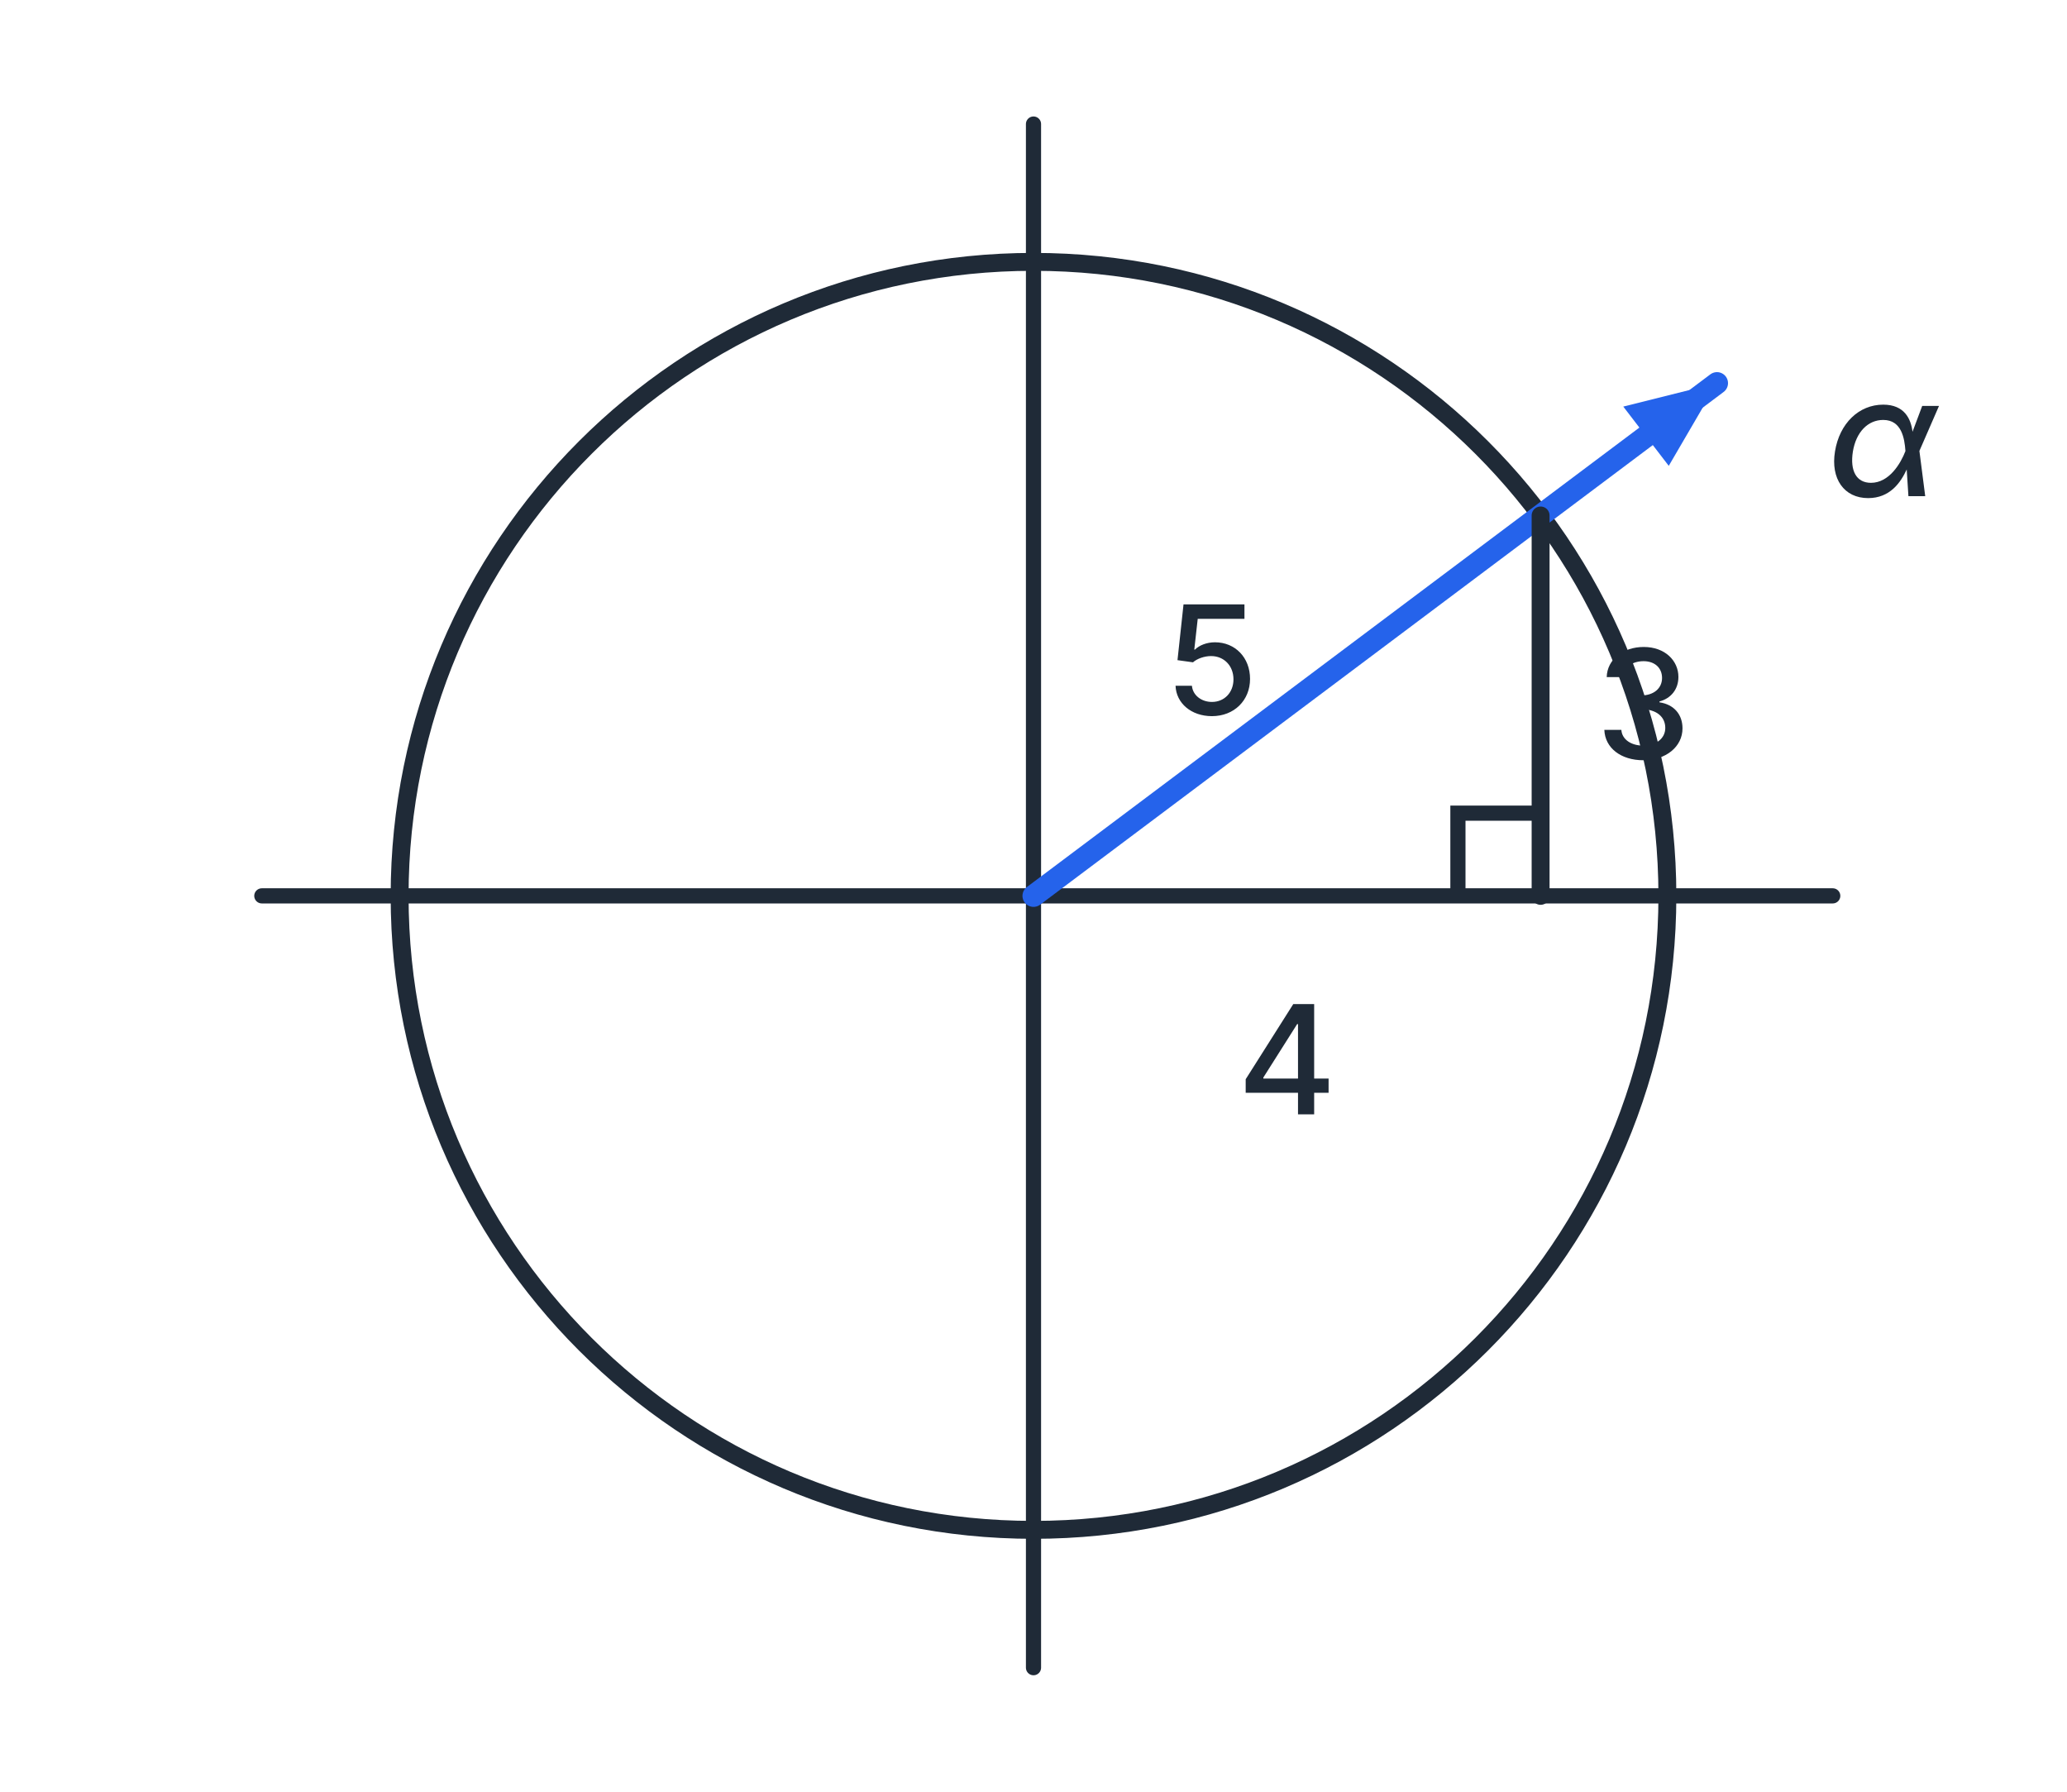
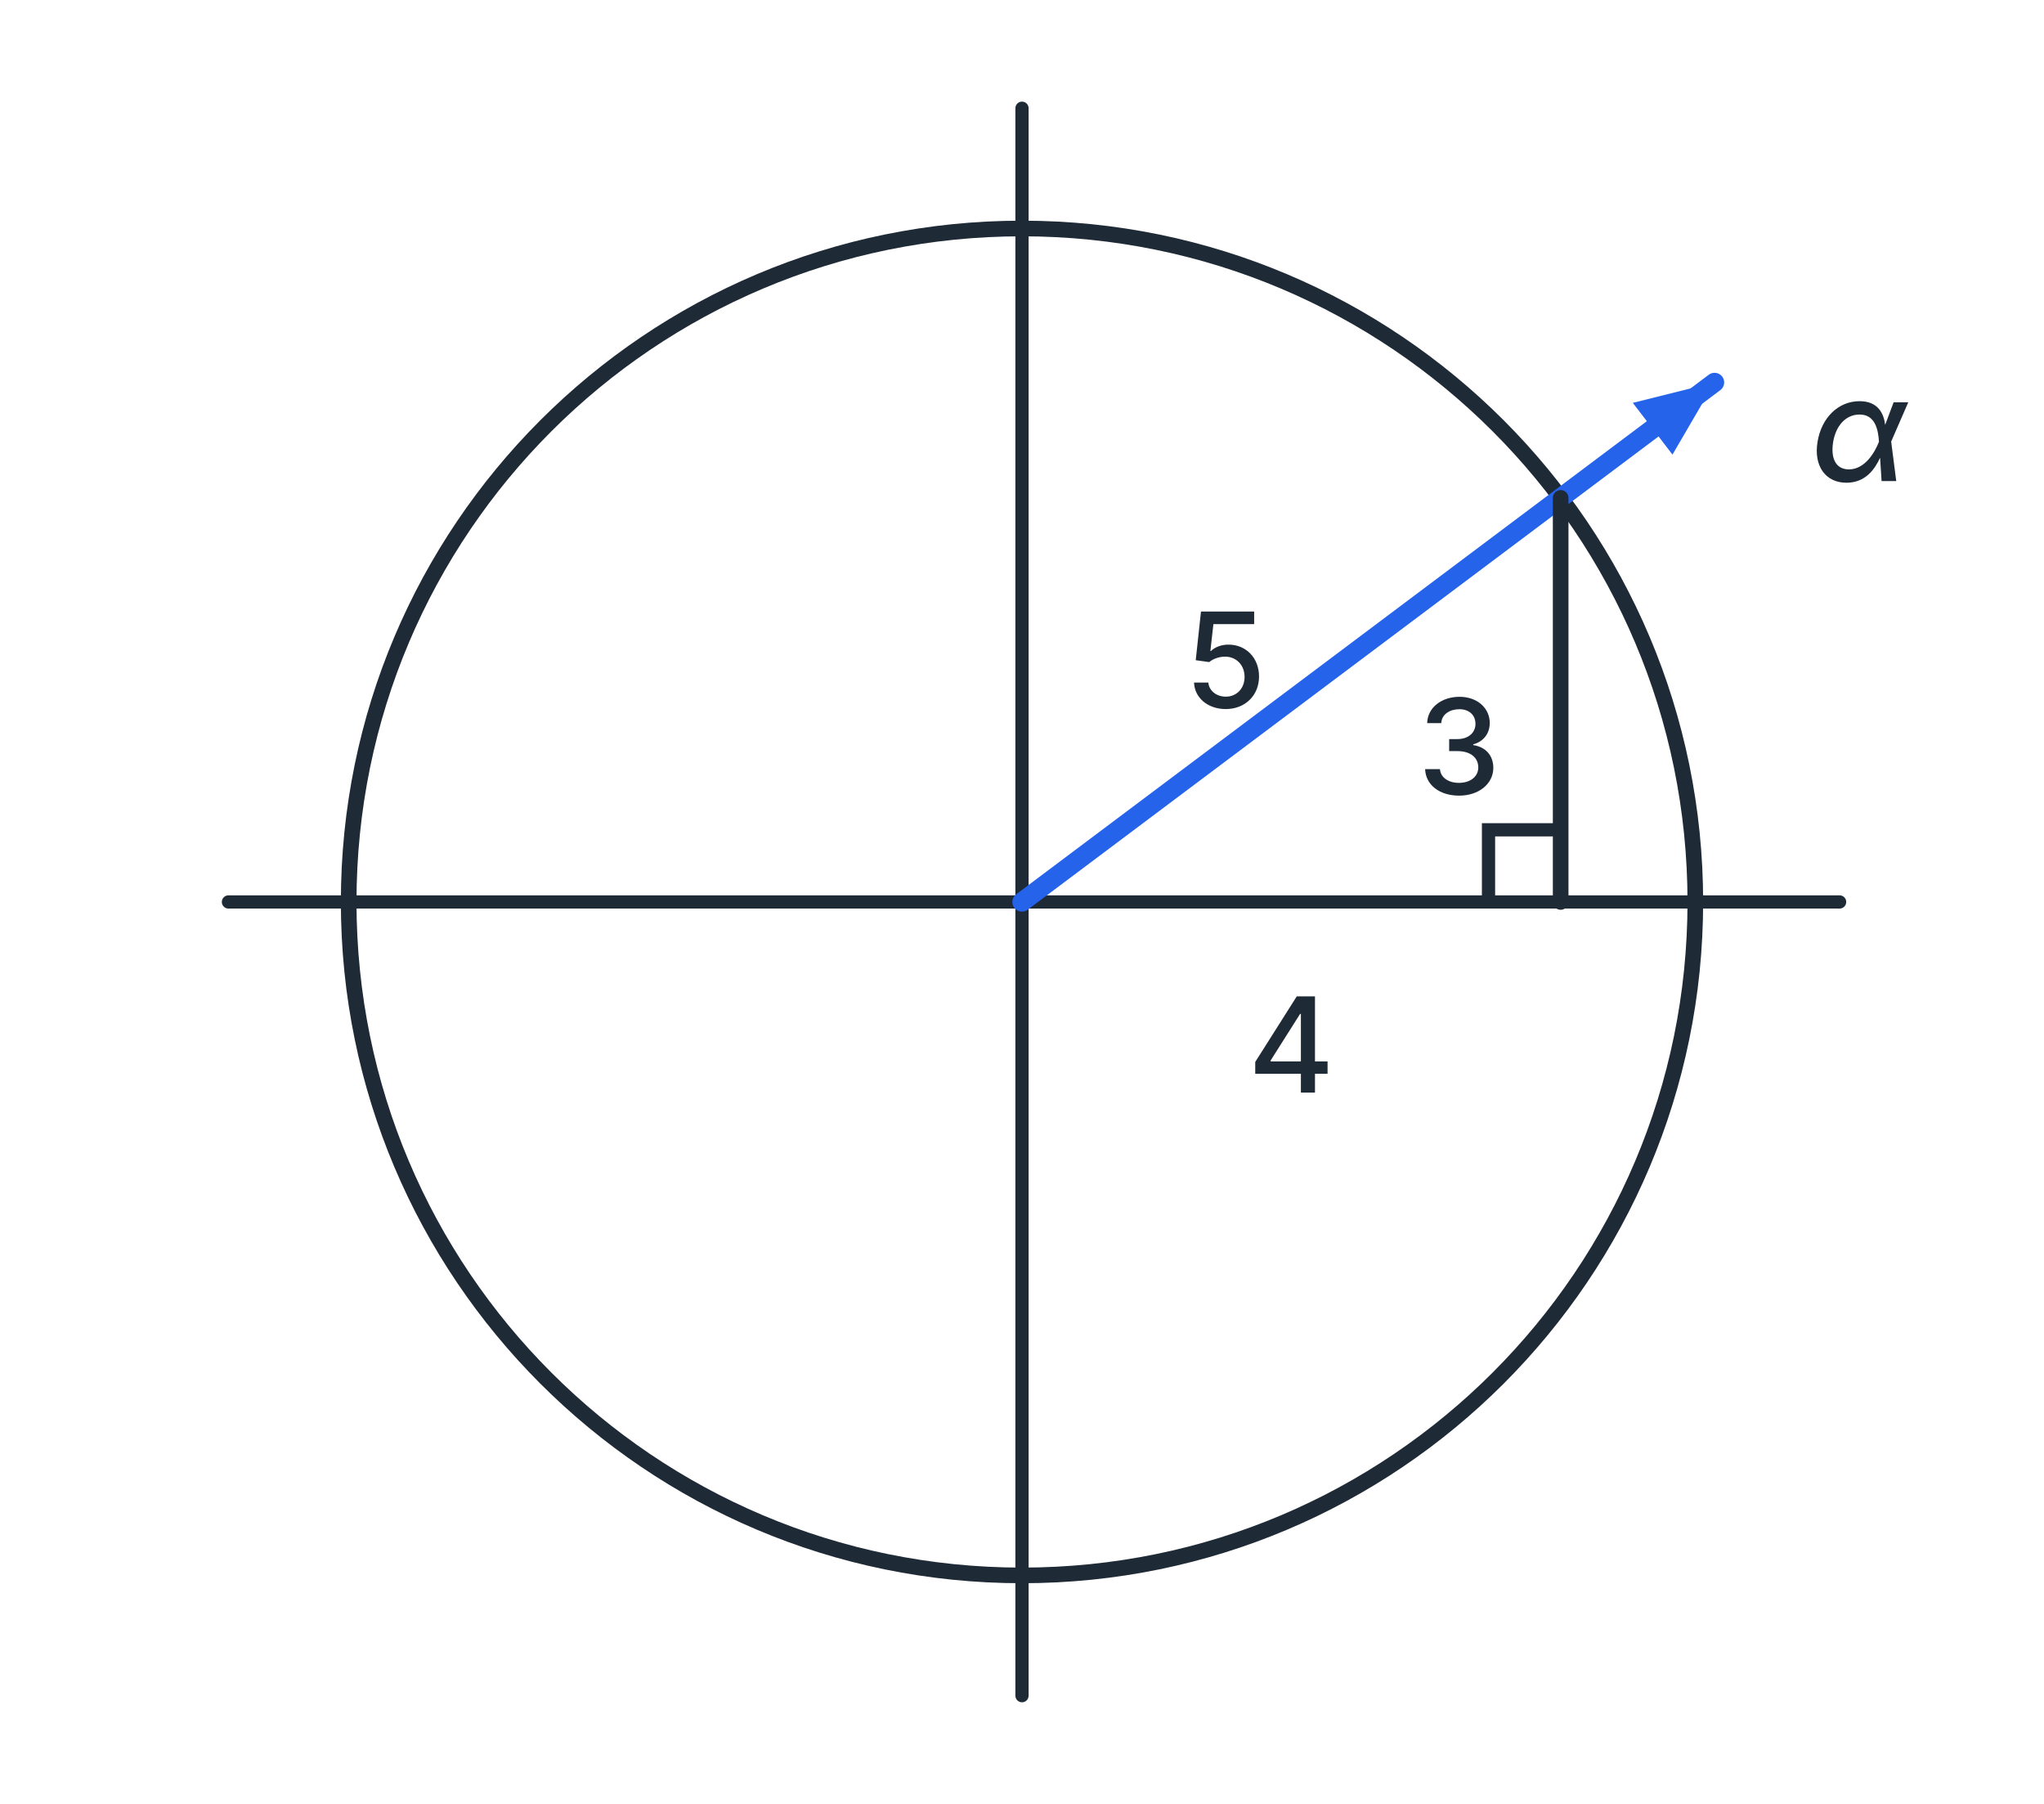
- <svg xmlns="http://www.w3.org/2000/svg" viewBox="0 0 150 130" width="150" height="130" font-family="Inter, Arial, sans-serif">
-   <circle cx="75.0" cy="65.0" r="46" fill="none" stroke="#1f2a37" stroke-width="1.3" />
-   <line x1="19.0" y1="65.0" x2="133.0" y2="65.0" stroke="#1f2a37" stroke-width="1.1" stroke-linecap="round" />
-   <line x1="75.0" y1="121.0" x2="75.0" y2="9.0" stroke="#1f2a37" stroke-width="1.1" stroke-linecap="round" />
-   <line x1="75.0" y1="65.0" x2="124.6" y2="27.8" stroke="#2563eb" stroke-width="1.6" stroke-linecap="round" />
-   <path d="M124.6,27.8 L121.1,33.8 L117.8,29.5 z" fill="#2563eb" />
-   <line x1="111.8" y1="37.4" x2="111.8" y2="65.0" stroke="#1f2a37" stroke-width="1.3" stroke-linecap="round" />
-   <path d="M105.8,65.0 L105.8,59.0 L111.8,59.0" fill="none" stroke="#1f2a37" stroke-width="1.1" />
-   <text x="93.4" y="80.85" text-anchor="middle" font-size="11" fill="#1f2a37" font-weight="500">4</text>
-   <text x="115.8" y="55.05" text-anchor="start" font-size="11" fill="#1f2a37" font-weight="500">3</text>
-   <text x="88.0" y="51.85" text-anchor="middle" font-size="11" fill="#1f2a37" font-weight="500">5</text>
-   <text x="132.6" y="36.0" text-anchor="start" font-size="12" fill="#1f2a37" font-weight="500" font-style="italic">α</text>
+ <svg xmlns="http://www.w3.org/2000/svg" viewBox="0 0 170 150" width="170" height="150" font-family="Inter, Arial, sans-serif">
+   <circle cx="85.0" cy="75.0" r="56" fill="none" stroke="#1f2a37" stroke-width="1.3" />
+   <line x1="19.0" y1="75.0" x2="153.0" y2="75.0" stroke="#1f2a37" stroke-width="1.1" stroke-linecap="round" />
+   <line x1="85.0" y1="141.0" x2="85.0" y2="9.0" stroke="#1f2a37" stroke-width="1.1" stroke-linecap="round" />
+   <line x1="85.0" y1="75.0" x2="142.6" y2="31.8" stroke="#2563eb" stroke-width="1.6" stroke-linecap="round" />
+   <path d="M142.6,31.8 L139.1,37.8 L135.8,33.5 z" fill="#2563eb" />
+   <line x1="129.8" y1="41.4" x2="129.8" y2="75.0" stroke="#1f2a37" stroke-width="1.3" stroke-linecap="round" />
+   <path d="M123.8,75.0 L123.8,69.0 L129.8,69.0" fill="none" stroke="#1f2a37" stroke-width="1.1" />
+   <text x="107.4" y="90.85" text-anchor="middle" font-size="11" fill="#1f2a37" font-weight="500">4</text>
+   <text x="124.8" y="66.05" text-anchor="end" font-size="11" fill="#1f2a37" font-weight="500">3</text>
+   <text x="102.0" y="58.85" text-anchor="middle" font-size="11" fill="#1f2a37" font-weight="500">5</text>
+   <text x="150.6" y="40.0" text-anchor="start" font-size="12" fill="#1f2a37" font-weight="500" font-style="italic">α</text>
</svg>
